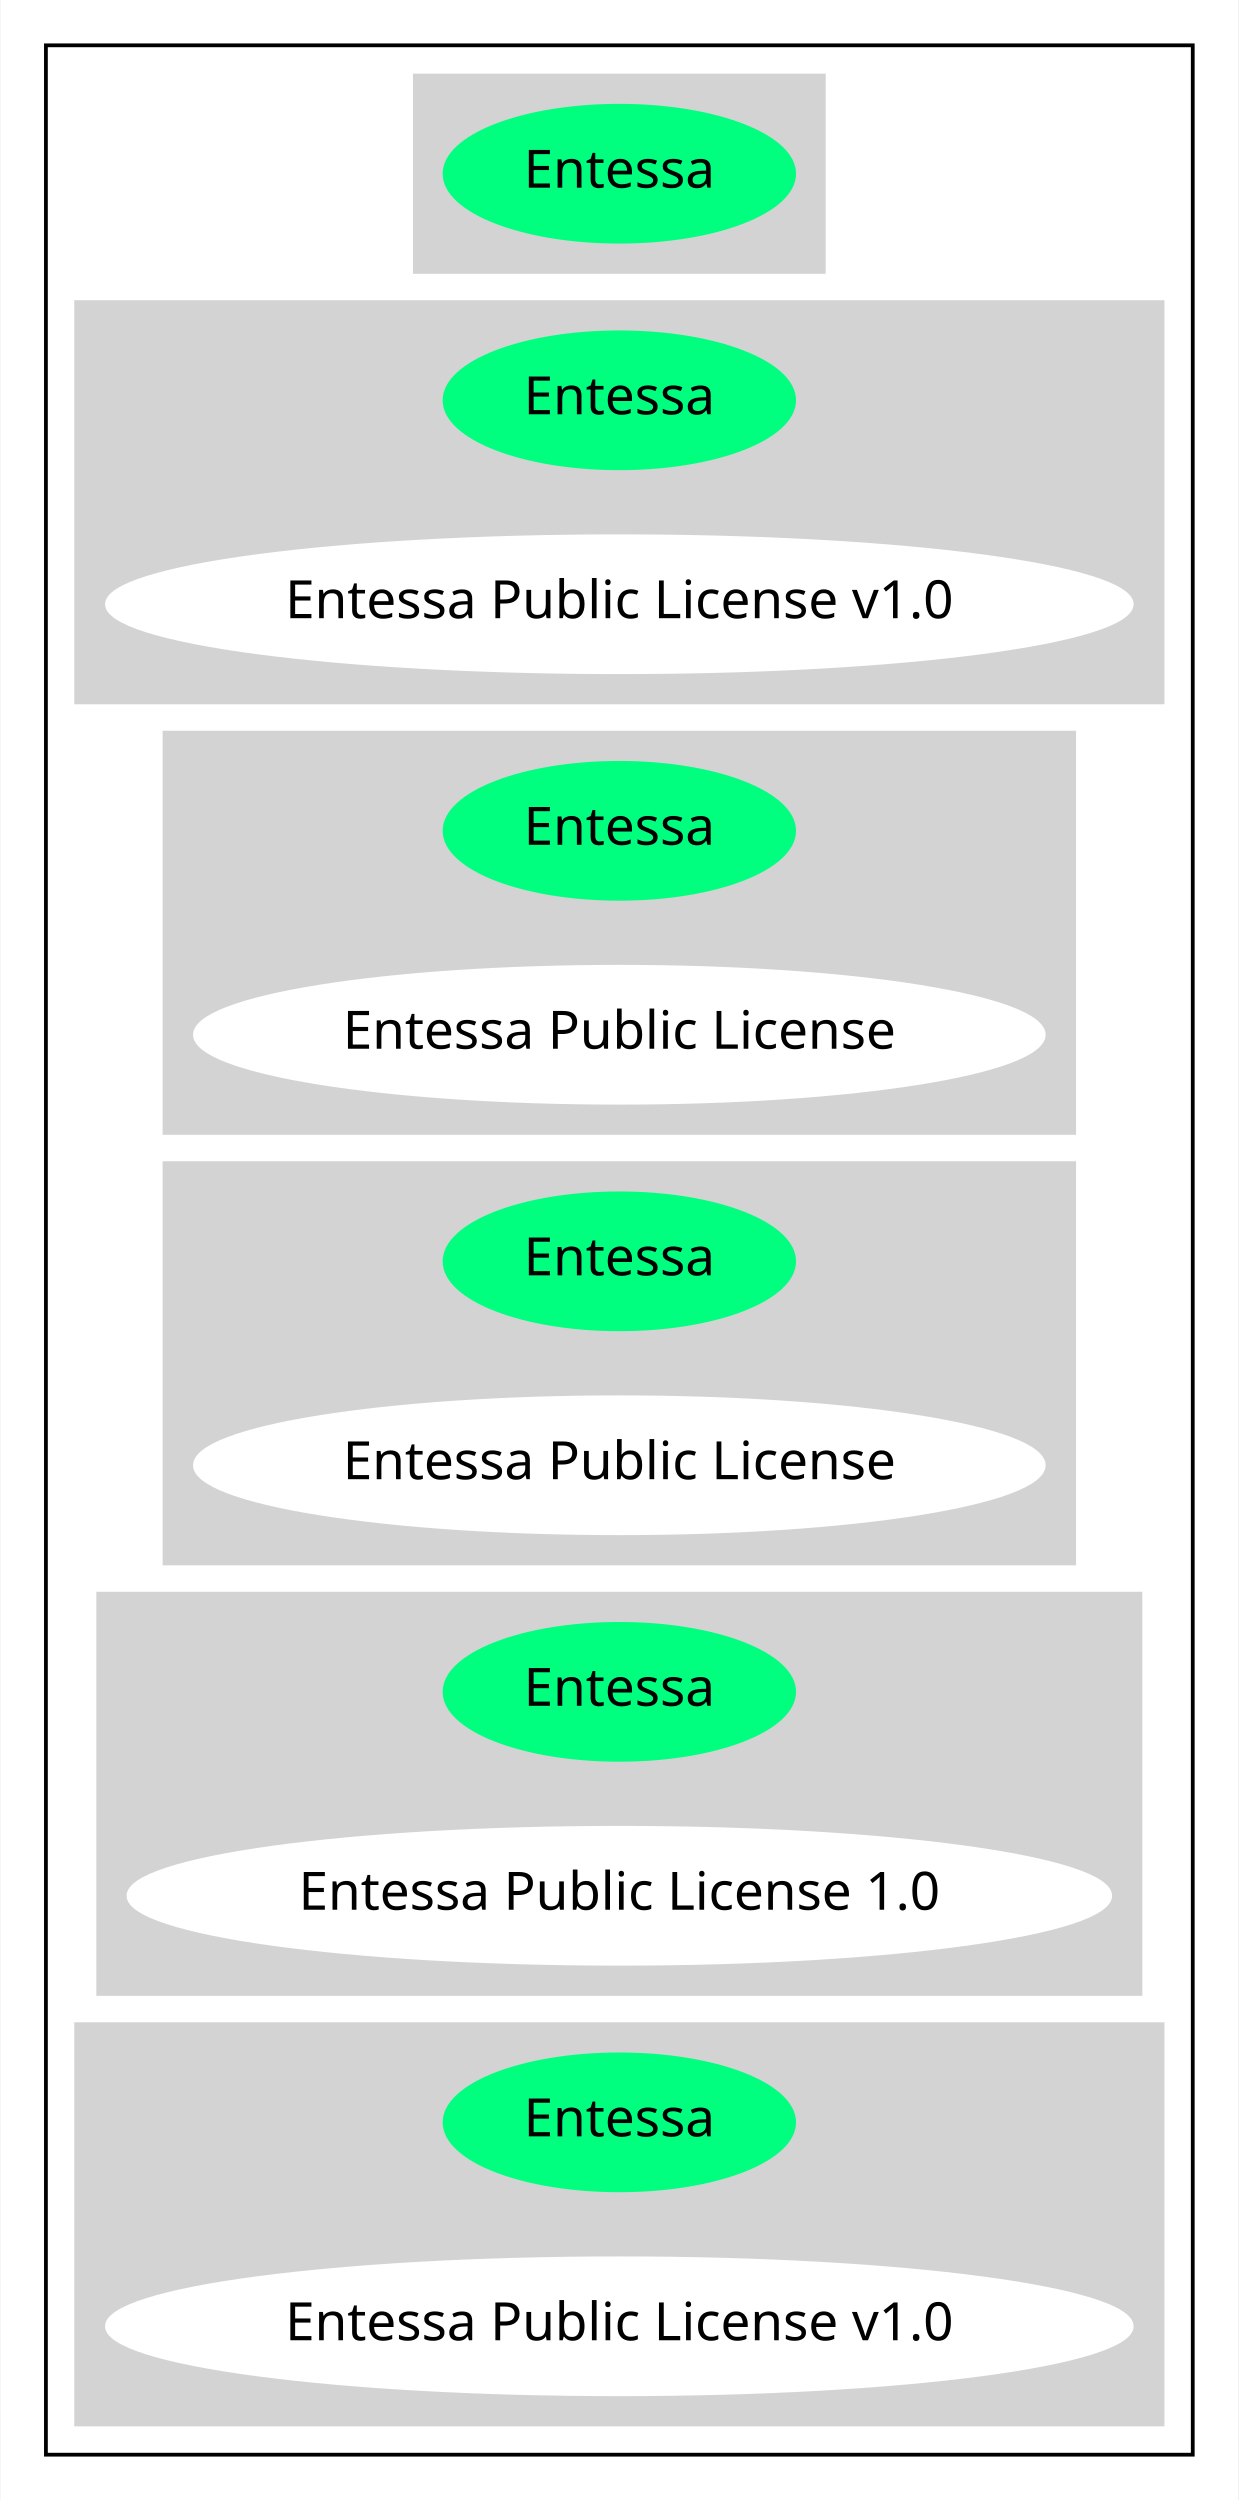
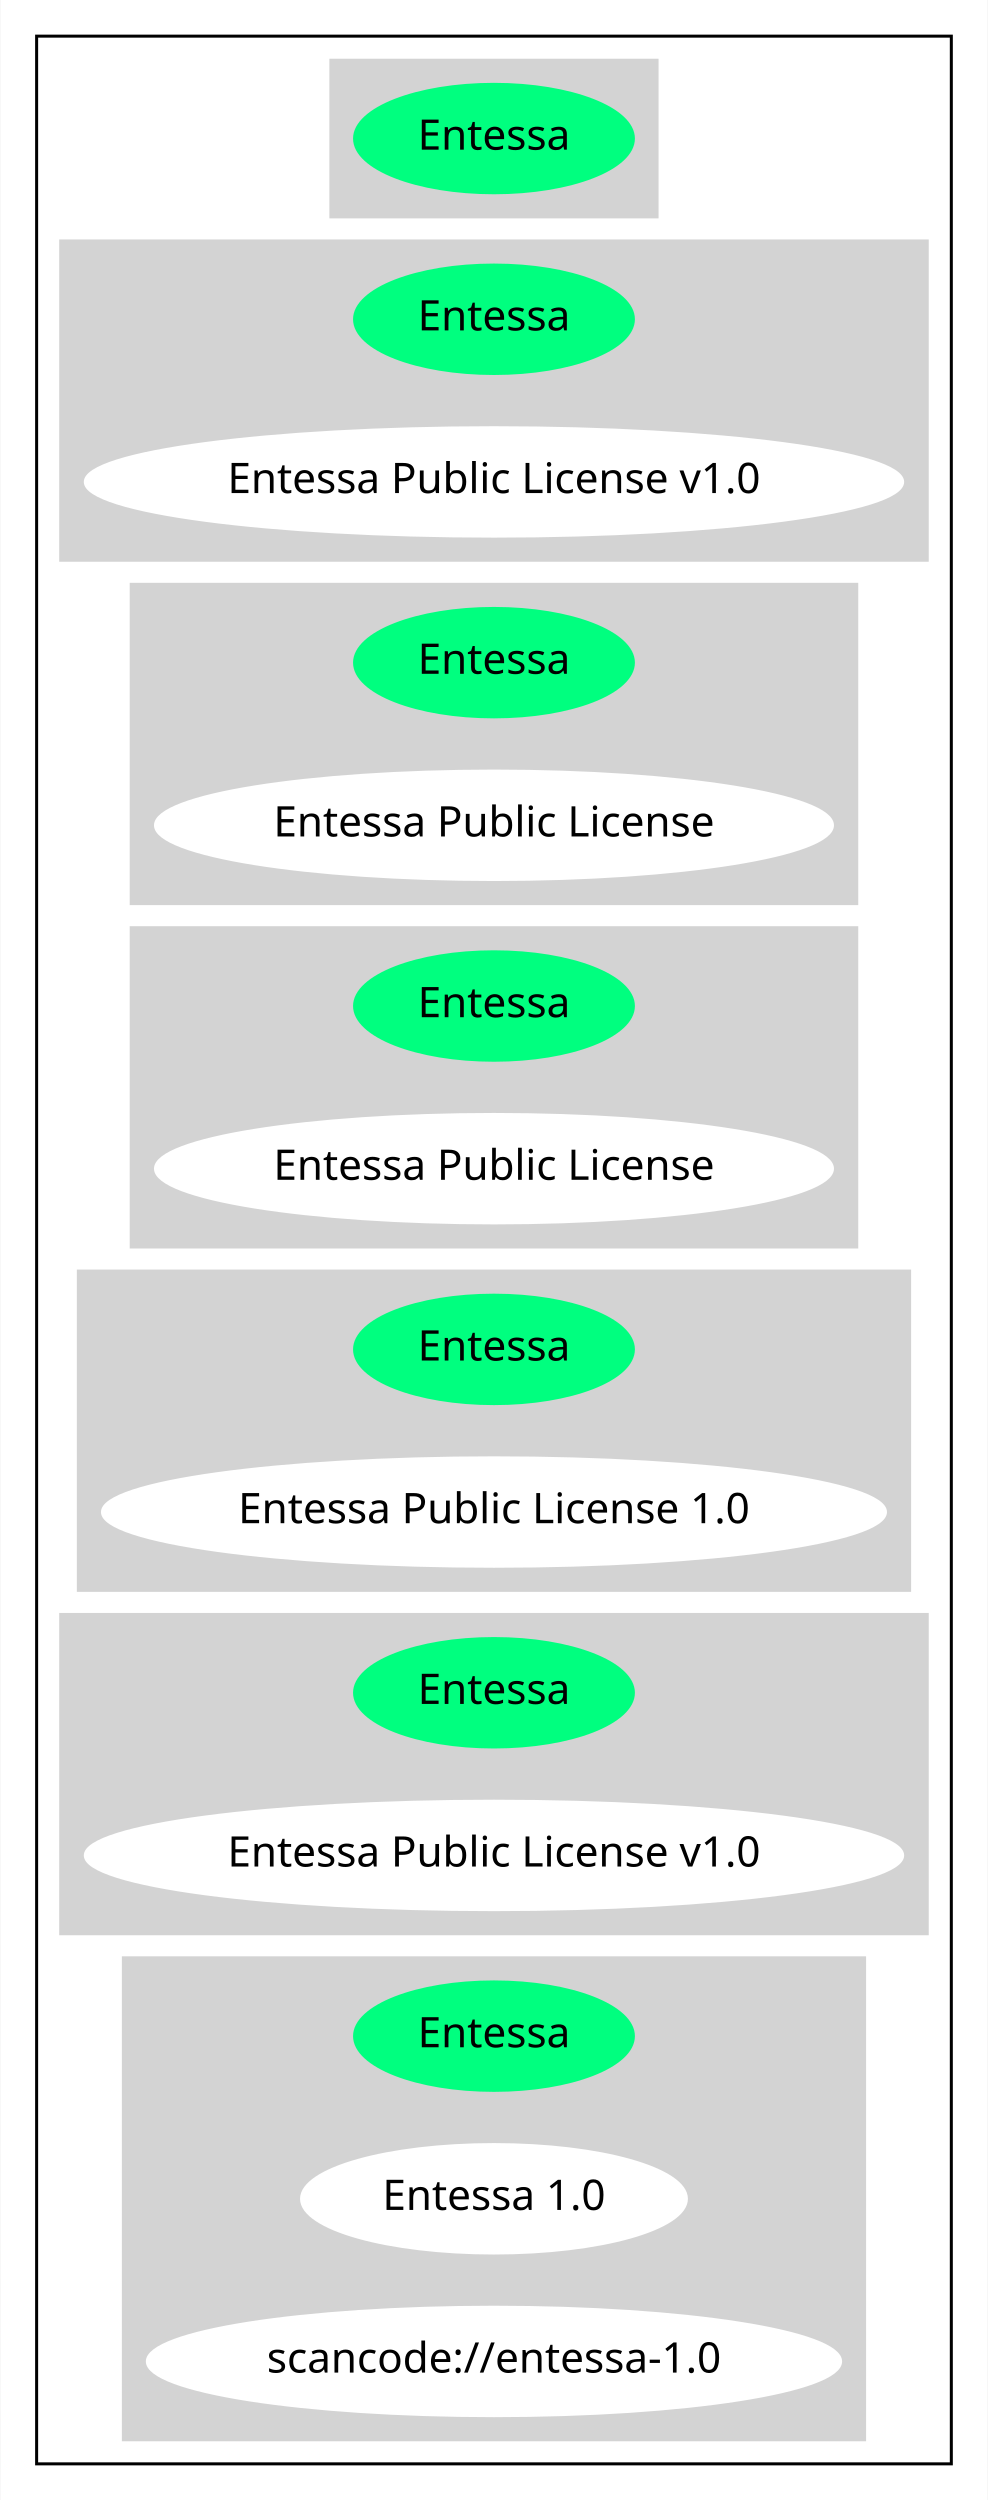
- <svg xmlns="http://www.w3.org/2000/svg" width="328pt" height="662pt" viewBox="0.00 0.00 327.68 662.00">
-   <g id="graph0" class="graph" transform="scale(1 1) rotate(0) translate(4 658)">
-     <polygon fill="white" stroke="transparent" points="-4,4 -4,-658 323.68,-658 323.68,4 -4,4" />
+ <svg xmlns="http://www.w3.org/2000/svg" width="328pt" height="830pt" viewBox="0.00 0.00 327.68 830.00">
+   <g id="graph0" class="graph" transform="scale(1 1) rotate(0) translate(4 826)">
+     <polygon fill="white" stroke="transparent" points="-4,4 -4,-826 323.68,-826 323.68,4 -4,4" />
    <g id="clust1" class="cluster">
-       <polygon fill="none" stroke="black" points="8,-8 8,-646 311.68,-646 311.68,-8 8,-8" />
+       <polygon fill="none" stroke="black" points="8,-8 8,-814 311.68,-814 311.68,-8 8,-8" />
    </g>
    <g id="clust2" class="cluster">
-       <polygon fill="lightgray" stroke="lightgray" points="105.69,-586 105.69,-638 213.98,-638 213.98,-586 105.69,-586" />
+       <polygon fill="lightgray" stroke="lightgray" points="105.69,-754 105.69,-806 213.98,-806 213.98,-754 105.69,-754" />
    </g>
    <g id="clust3" class="cluster">
-       <polygon fill="lightgray" stroke="lightgray" points="16,-472 16,-578 303.68,-578 303.68,-472 16,-472" />
+       <polygon fill="lightgray" stroke="lightgray" points="16,-640 16,-746 303.68,-746 303.68,-640 16,-640" />
    </g>
    <g id="clust4" class="cluster">
-       <polygon fill="lightgray" stroke="lightgray" points="39.4,-358 39.4,-464 280.28,-464 280.28,-358 39.4,-358" />
+       <polygon fill="lightgray" stroke="lightgray" points="39.4,-526 39.4,-632 280.28,-632 280.28,-526 39.4,-526" />
    </g>
    <g id="clust5" class="cluster">
-       <polygon fill="lightgray" stroke="lightgray" points="39.4,-244 39.4,-350 280.28,-350 280.28,-244 39.4,-244" />
+       <polygon fill="lightgray" stroke="lightgray" points="39.4,-412 39.4,-518 280.28,-518 280.28,-412 39.4,-412" />
    </g>
    <g id="clust6" class="cluster">
-       <polygon fill="lightgray" stroke="lightgray" points="21.85,-130 21.85,-236 297.83,-236 297.83,-130 21.85,-130" />
+       <polygon fill="lightgray" stroke="lightgray" points="21.85,-298 21.85,-404 297.83,-404 297.83,-298 21.85,-298" />
    </g>
    <g id="clust7" class="cluster">
-       <polygon fill="lightgray" stroke="lightgray" points="16,-16 16,-122 303.68,-122 303.68,-16 16,-16" />
+       <polygon fill="lightgray" stroke="lightgray" points="16,-184 16,-290 303.68,-290 303.68,-184 16,-184" />
+     </g>
+     <g id="clust8" class="cluster">
+       <polygon fill="lightgray" stroke="lightgray" points="36.8,-16 36.8,-176 282.88,-176 282.88,-16 36.8,-16" />
    </g>
    <g id="node1" class="node">
-       <ellipse fill="springgreen" stroke="springgreen" cx="159.84" cy="-612" rx="46.29" ry="18" />
-       <text text-anchor="middle" x="159.84" y="-608.3" font-family="Times-Roman" font-size="14.00">Entessa</text>
+       <ellipse fill="springgreen" stroke="springgreen" cx="159.84" cy="-780" rx="46.29" ry="18" />
+       <text text-anchor="middle" x="159.84" y="-776.3" font-family="Times-Roman" font-size="14.00">Entessa</text>
    </g>
    <g id="node2" class="node">
-       <ellipse fill="springgreen" stroke="springgreen" cx="159.84" cy="-552" rx="46.29" ry="18" />
-       <text text-anchor="middle" x="159.84" y="-548.3" font-family="Times-Roman" font-size="14.00">Entessa</text>
+       <ellipse fill="springgreen" stroke="springgreen" cx="159.84" cy="-720" rx="46.29" ry="18" />
+       <text text-anchor="middle" x="159.84" y="-716.3" font-family="Times-Roman" font-size="14.00">Entessa</text>
    </g>
    <g id="node3" class="node">
-       <ellipse fill="white" stroke="white" cx="159.84" cy="-498" rx="135.68" ry="18" />
-       <text text-anchor="middle" x="159.84" y="-494.3" font-family="Times-Roman" font-size="14.00">Entessa Public License v1.0</text>
+       <ellipse fill="white" stroke="white" cx="159.84" cy="-666" rx="135.68" ry="18" />
+       <text text-anchor="middle" x="159.84" y="-662.3" font-family="Times-Roman" font-size="14.00">Entessa Public License v1.0</text>
    </g>
    <g id="node4" class="node">
-       <ellipse fill="springgreen" stroke="springgreen" cx="159.84" cy="-438" rx="46.29" ry="18" />
-       <text text-anchor="middle" x="159.84" y="-434.3" font-family="Times-Roman" font-size="14.00">Entessa</text>
+       <ellipse fill="springgreen" stroke="springgreen" cx="159.84" cy="-606" rx="46.29" ry="18" />
+       <text text-anchor="middle" x="159.84" y="-602.3" font-family="Times-Roman" font-size="14.00">Entessa</text>
    </g>
    <g id="node5" class="node">
-       <ellipse fill="white" stroke="white" cx="159.84" cy="-384" rx="112.38" ry="18" />
-       <text text-anchor="middle" x="159.84" y="-380.3" font-family="Times-Roman" font-size="14.00">Entessa Public License</text>
+       <ellipse fill="white" stroke="white" cx="159.84" cy="-552" rx="112.38" ry="18" />
+       <text text-anchor="middle" x="159.84" y="-548.3" font-family="Times-Roman" font-size="14.00">Entessa Public License</text>
    </g>
    <g id="node6" class="node">
-       <ellipse fill="springgreen" stroke="springgreen" cx="159.84" cy="-324" rx="46.29" ry="18" />
-       <text text-anchor="middle" x="159.84" y="-320.3" font-family="Times-Roman" font-size="14.00">Entessa</text>
+       <ellipse fill="springgreen" stroke="springgreen" cx="159.84" cy="-492" rx="46.29" ry="18" />
+       <text text-anchor="middle" x="159.84" y="-488.3" font-family="Times-Roman" font-size="14.00">Entessa</text>
    </g>
    <g id="node7" class="node">
-       <ellipse fill="white" stroke="white" cx="159.84" cy="-270" rx="112.38" ry="18" />
-       <text text-anchor="middle" x="159.84" y="-266.3" font-family="Times-Roman" font-size="14.00">Entessa Public License</text>
+       <ellipse fill="white" stroke="white" cx="159.84" cy="-438" rx="112.38" ry="18" />
+       <text text-anchor="middle" x="159.84" y="-434.3" font-family="Times-Roman" font-size="14.00">Entessa Public License</text>
    </g>
    <g id="node8" class="node">
-       <ellipse fill="springgreen" stroke="springgreen" cx="159.84" cy="-210" rx="46.29" ry="18" />
-       <text text-anchor="middle" x="159.84" y="-206.3" font-family="Times-Roman" font-size="14.00">Entessa</text>
+       <ellipse fill="springgreen" stroke="springgreen" cx="159.84" cy="-378" rx="46.29" ry="18" />
+       <text text-anchor="middle" x="159.84" y="-374.3" font-family="Times-Roman" font-size="14.00">Entessa</text>
    </g>
    <g id="node9" class="node">
-       <ellipse fill="white" stroke="white" cx="159.84" cy="-156" rx="129.98" ry="18" />
-       <text text-anchor="middle" x="159.84" y="-152.3" font-family="Times-Roman" font-size="14.00">Entessa Public License 1.0</text>
+       <ellipse fill="white" stroke="white" cx="159.84" cy="-324" rx="129.98" ry="18" />
+       <text text-anchor="middle" x="159.84" y="-320.3" font-family="Times-Roman" font-size="14.00">Entessa Public License 1.0</text>
    </g>
    <g id="node10" class="node">
-       <ellipse fill="springgreen" stroke="springgreen" cx="159.84" cy="-96" rx="46.29" ry="18" />
-       <text text-anchor="middle" x="159.84" y="-92.3" font-family="Times-Roman" font-size="14.00">Entessa</text>
+       <ellipse fill="springgreen" stroke="springgreen" cx="159.84" cy="-264" rx="46.29" ry="18" />
+       <text text-anchor="middle" x="159.84" y="-260.3" font-family="Times-Roman" font-size="14.00">Entessa</text>
    </g>
    <g id="node11" class="node">
-       <ellipse fill="white" stroke="white" cx="159.84" cy="-42" rx="135.68" ry="18" />
-       <text text-anchor="middle" x="159.84" y="-38.3" font-family="Times-Roman" font-size="14.00">Entessa Public License v1.0</text>
+       <ellipse fill="white" stroke="white" cx="159.84" cy="-210" rx="135.68" ry="18" />
+       <text text-anchor="middle" x="159.84" y="-206.3" font-family="Times-Roman" font-size="14.00">Entessa Public License v1.0</text>
+     </g>
+     <g id="node12" class="node">
+       <ellipse fill="springgreen" stroke="springgreen" cx="159.84" cy="-150" rx="46.29" ry="18" />
+       <text text-anchor="middle" x="159.84" y="-146.3" font-family="Times-Roman" font-size="14.00">Entessa</text>
+     </g>
+     <g id="node13" class="node">
+       <ellipse fill="white" stroke="white" cx="159.84" cy="-96" rx="63.89" ry="18" />
+       <text text-anchor="middle" x="159.84" y="-92.3" font-family="Times-Roman" font-size="14.00">Entessa 1.0</text>
+     </g>
+     <g id="node14" class="node">
+       <ellipse fill="white" stroke="white" cx="159.84" cy="-42" rx="115.08" ry="18" />
+       <text text-anchor="middle" x="159.84" y="-38.3" font-family="Times-Roman" font-size="14.00">scancode://entessa-1.0</text>
    </g>
  </g>
</svg>
